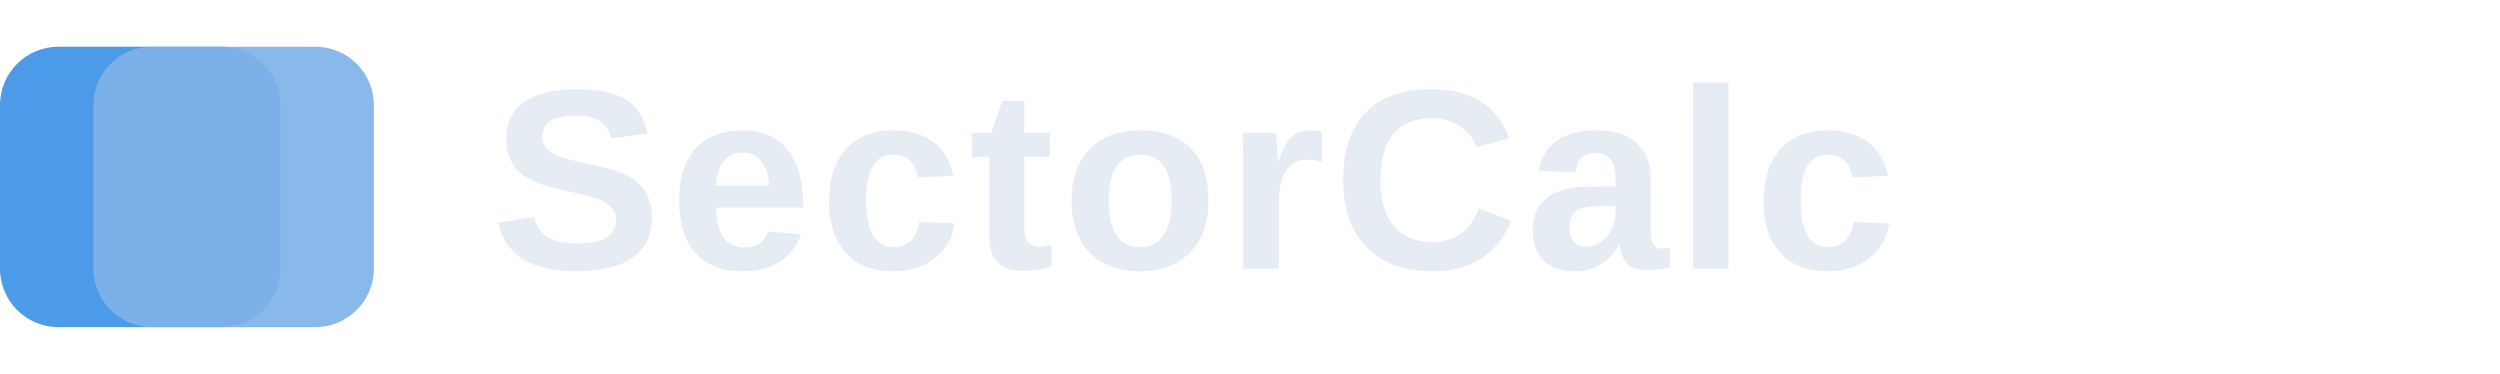
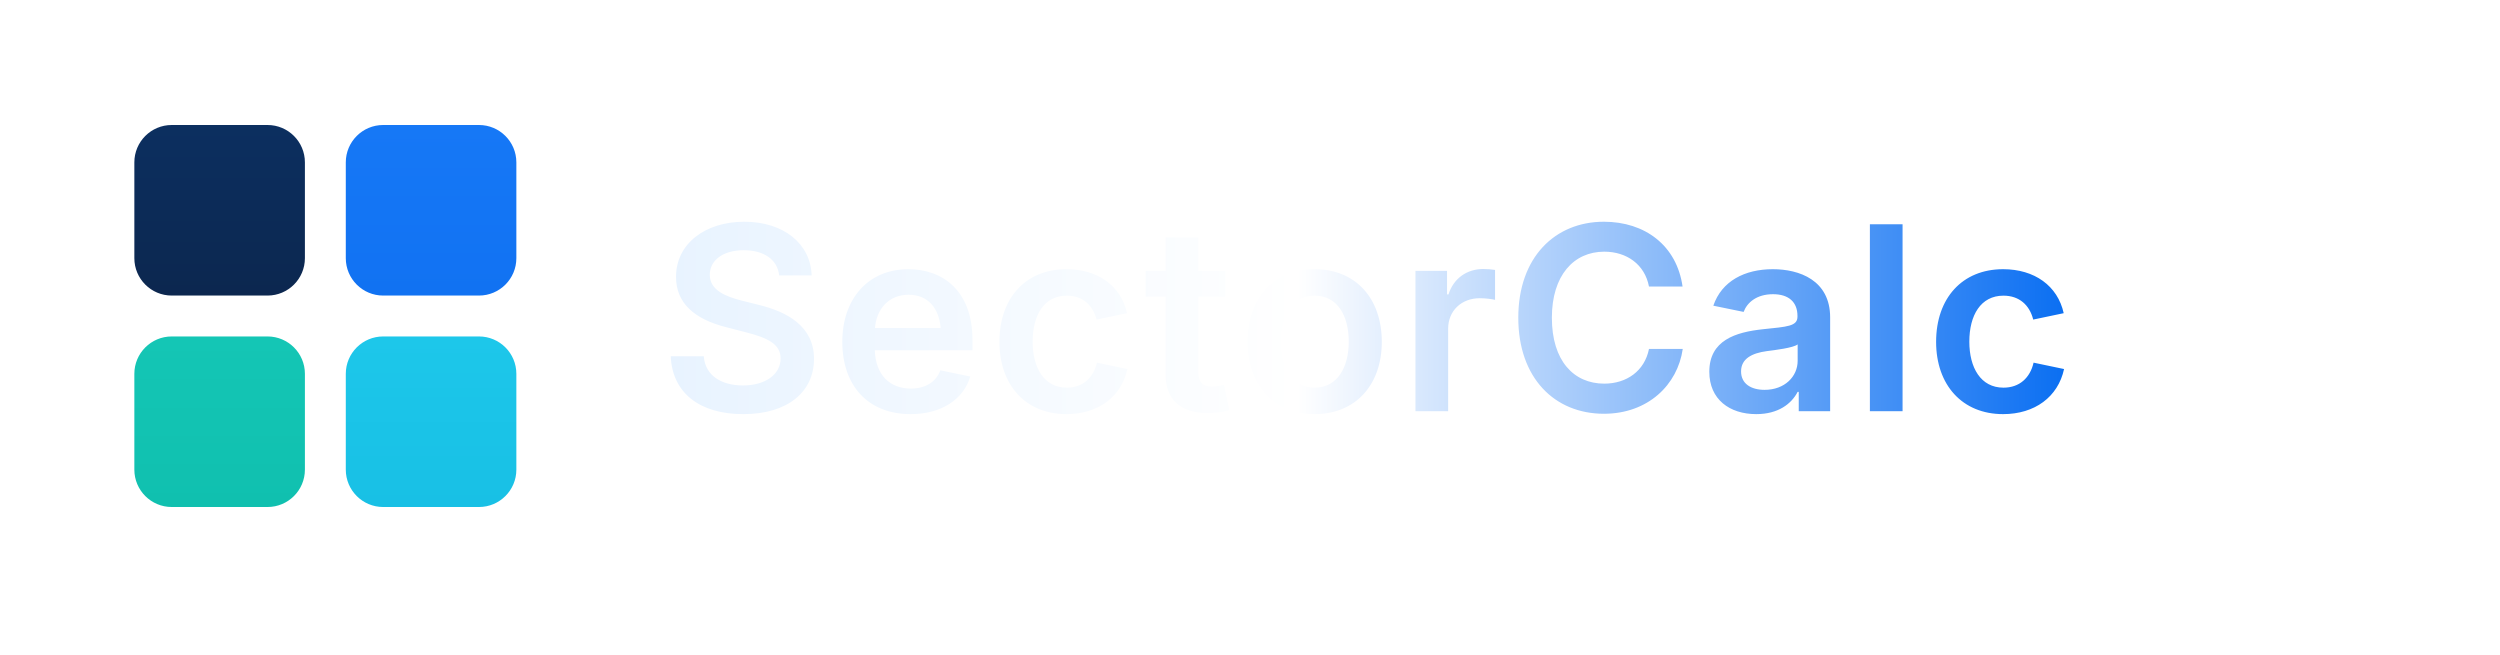
- <svg xmlns="http://www.w3.org/2000/svg" width="214" height="32" viewBox="0 0 214 32" role="img" aria-label="SectorCalc">
-   <g fill="none" fill-rule="evenodd">
-     <rect x="0" y="4" width="24" height="24" rx="5" fill="#4C9BE8" />
-     <rect x="8" y="4" width="24" height="24" rx="5" fill="#7FB3E8" opacity=".92" />
-     <text x="42" y="23" font-family="Barlow Condensed, Arial Narrow, Arial, sans-serif" font-size="22" font-weight="700" letter-spacing="0.6" fill="#E6ECF3">SectorCalc</text>
+ <svg xmlns="http://www.w3.org/2000/svg" width="214" height="56" viewBox="0 0 214 56" role="img" aria-label="SectorCalc">
+   <defs>
+     <linearGradient id="tl" x1="0" y1="0" x2="0" y2="1">
+       <stop offset="0%" stop-color="#0C2F60" />
+       <stop offset="100%" stop-color="#0C274F" />
+     </linearGradient>
+     <linearGradient id="tr" x1="0" y1="0" x2="0" y2="1">
+       <stop offset="0%" stop-color="#1678F6" />
+       <stop offset="100%" stop-color="#1172F2" />
+     </linearGradient>
+     <linearGradient id="bl" x1="0" y1="0" x2="0" y2="1">
+       <stop offset="0%" stop-color="#14C6B5" />
+       <stop offset="100%" stop-color="#10C0AF" />
+     </linearGradient>
+     <linearGradient id="br" x1="0" y1="0" x2="0" y2="1">
+       <stop offset="0%" stop-color="#1DC7EA" />
+       <stop offset="100%" stop-color="#18C0E5" />
+     </linearGradient>
+     <linearGradient id="word" x1="0" y1="0" x2="1" y2="0">
+       <stop offset="0%" stop-color="#E8F3FF" />
+       <stop offset="45%" stop-color="#FFFFFF" />
+       <stop offset="100%" stop-color="#0B6FF2" />
+     </linearGradient>
+   </defs>
+   <g transform="translate(11.5 10.7)">
+     <rect x="0" y="0" width="14.6" height="14.6" rx="3.2" fill="url(#tl)" />
+     <rect x="18.1" y="0" width="14.6" height="14.6" rx="3.2" fill="url(#tr)" />
+     <rect x="0" y="18.1" width="14.6" height="14.6" rx="3.2" fill="url(#bl)" />
+     <rect x="18.1" y="18.1" width="14.6" height="14.6" rx="3.2" fill="url(#br)" />
  </g>
+   <text x="56.4" y="35.2" font-family="Inter, Segoe UI, Helvetica Neue, Arial, sans-serif" font-size="22" font-weight="600" letter-spacing="0.02em" fill="url(#word)">SectorCalc</text>
</svg>
